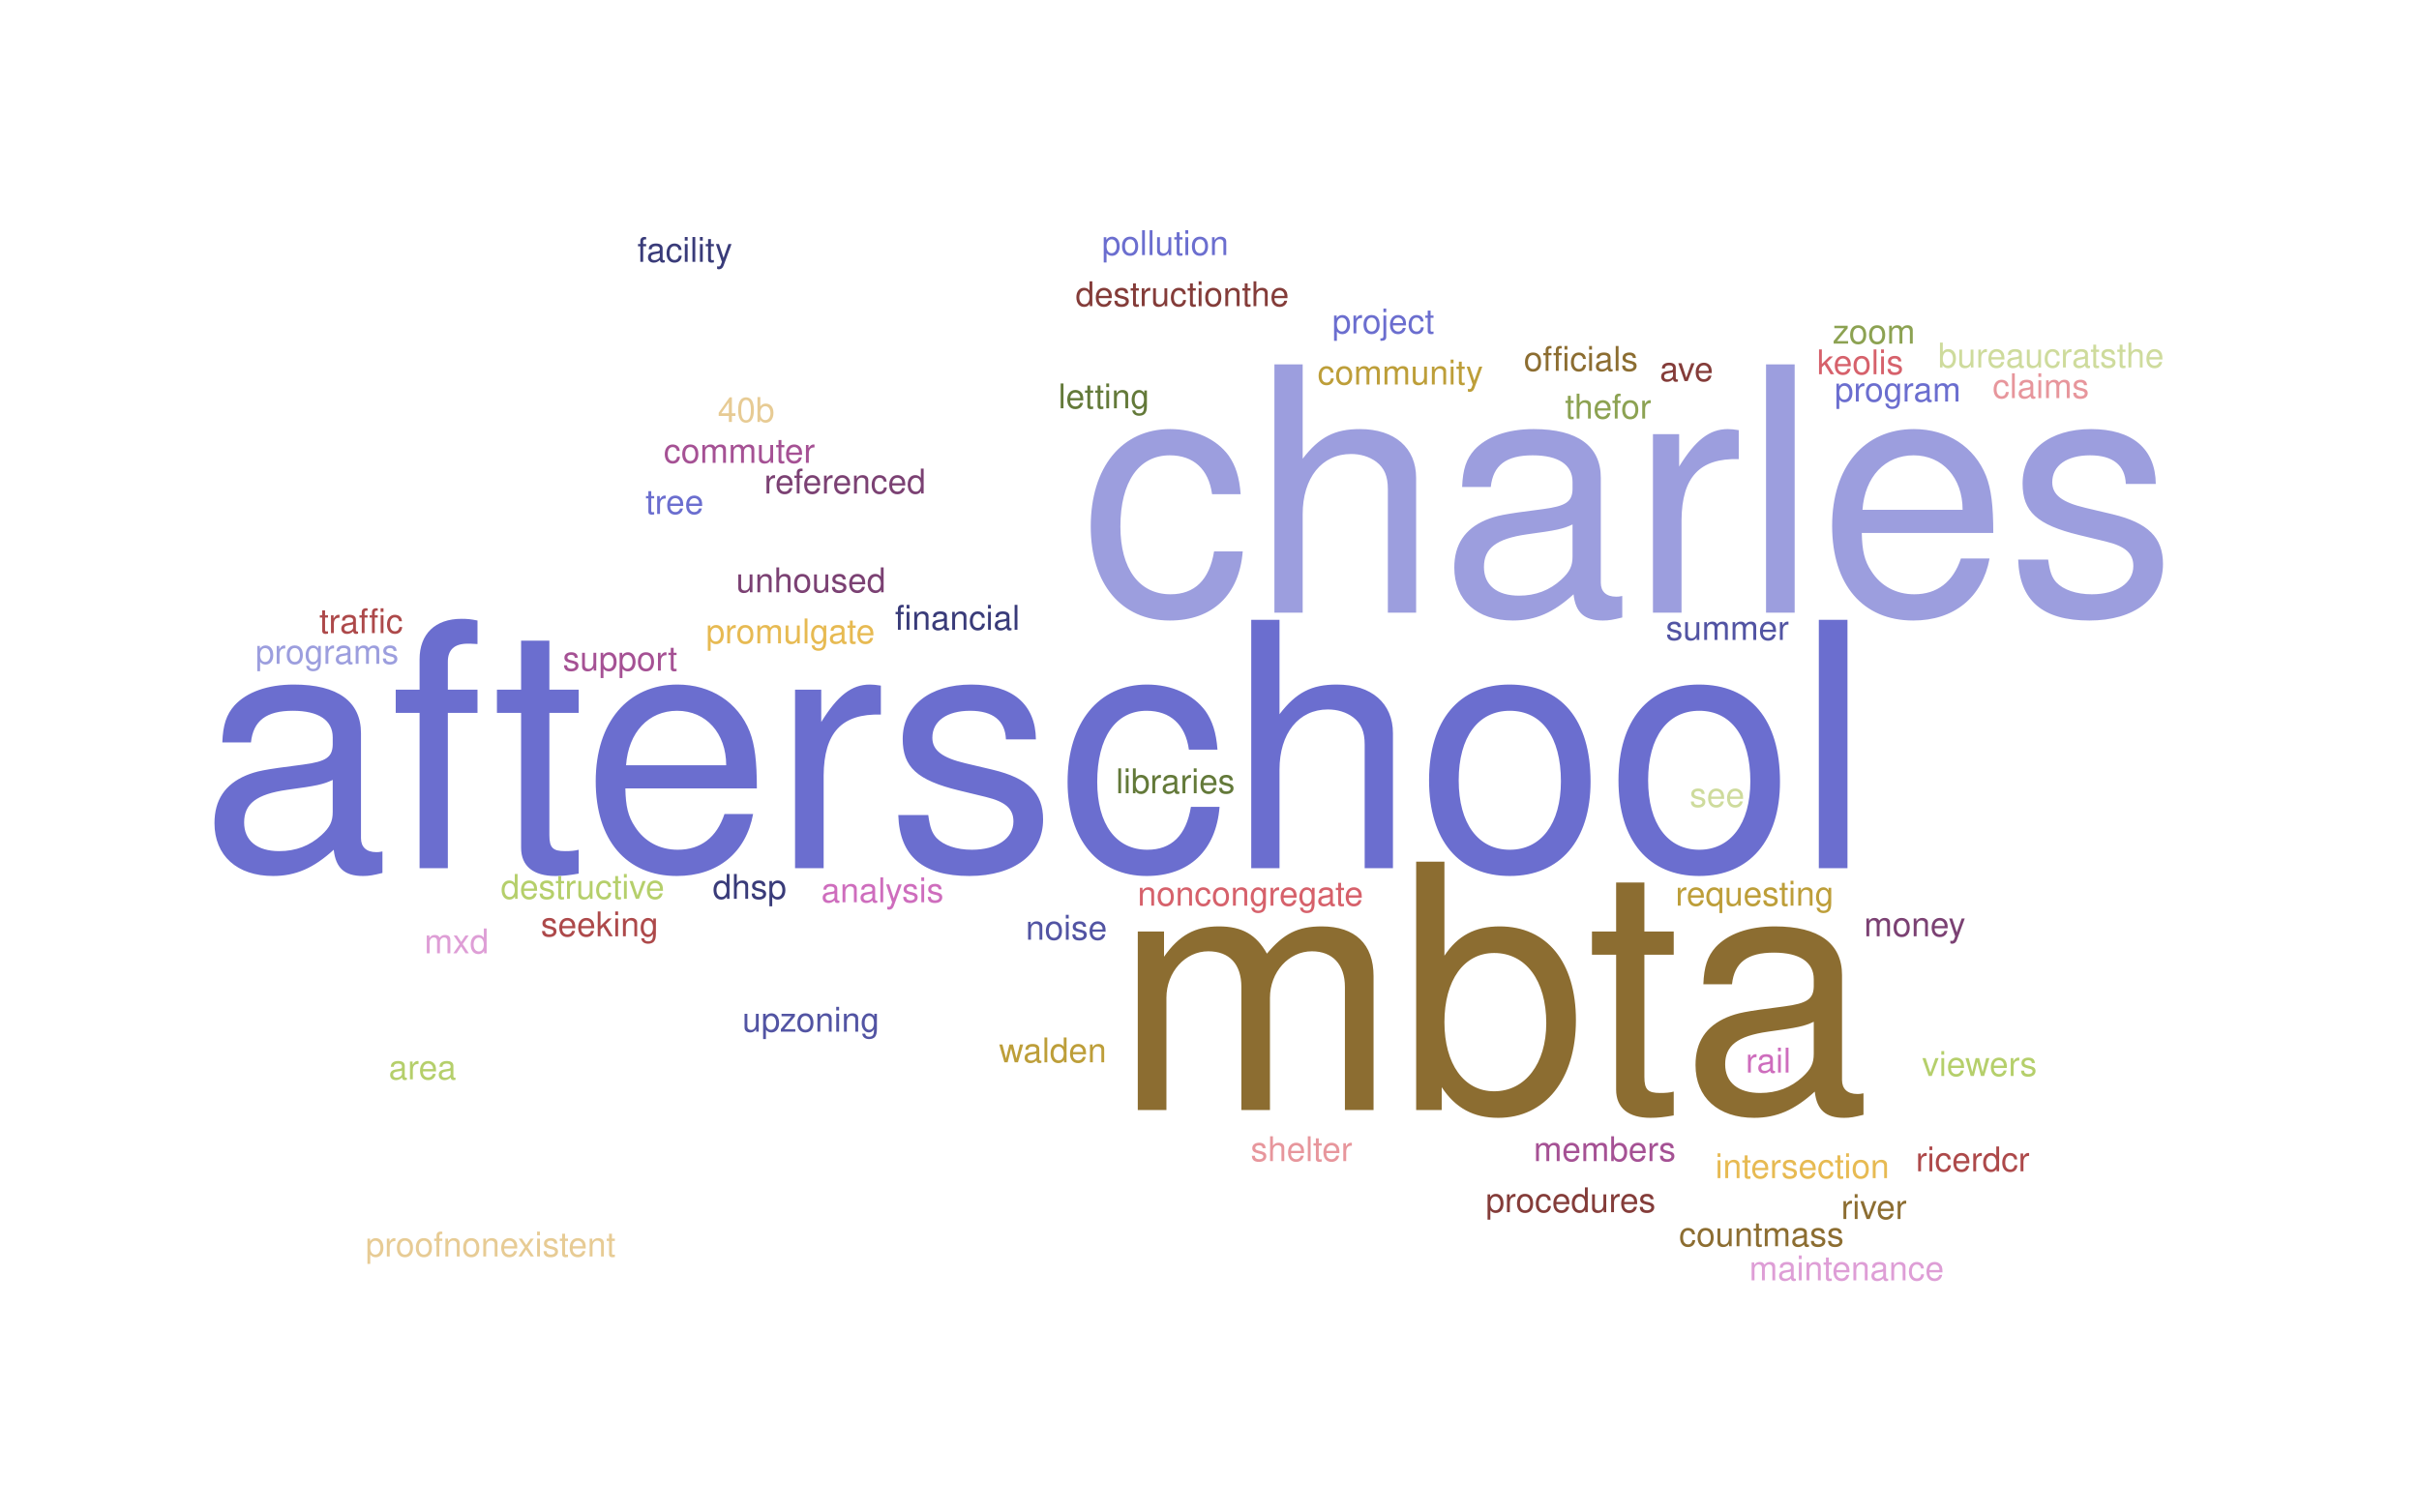
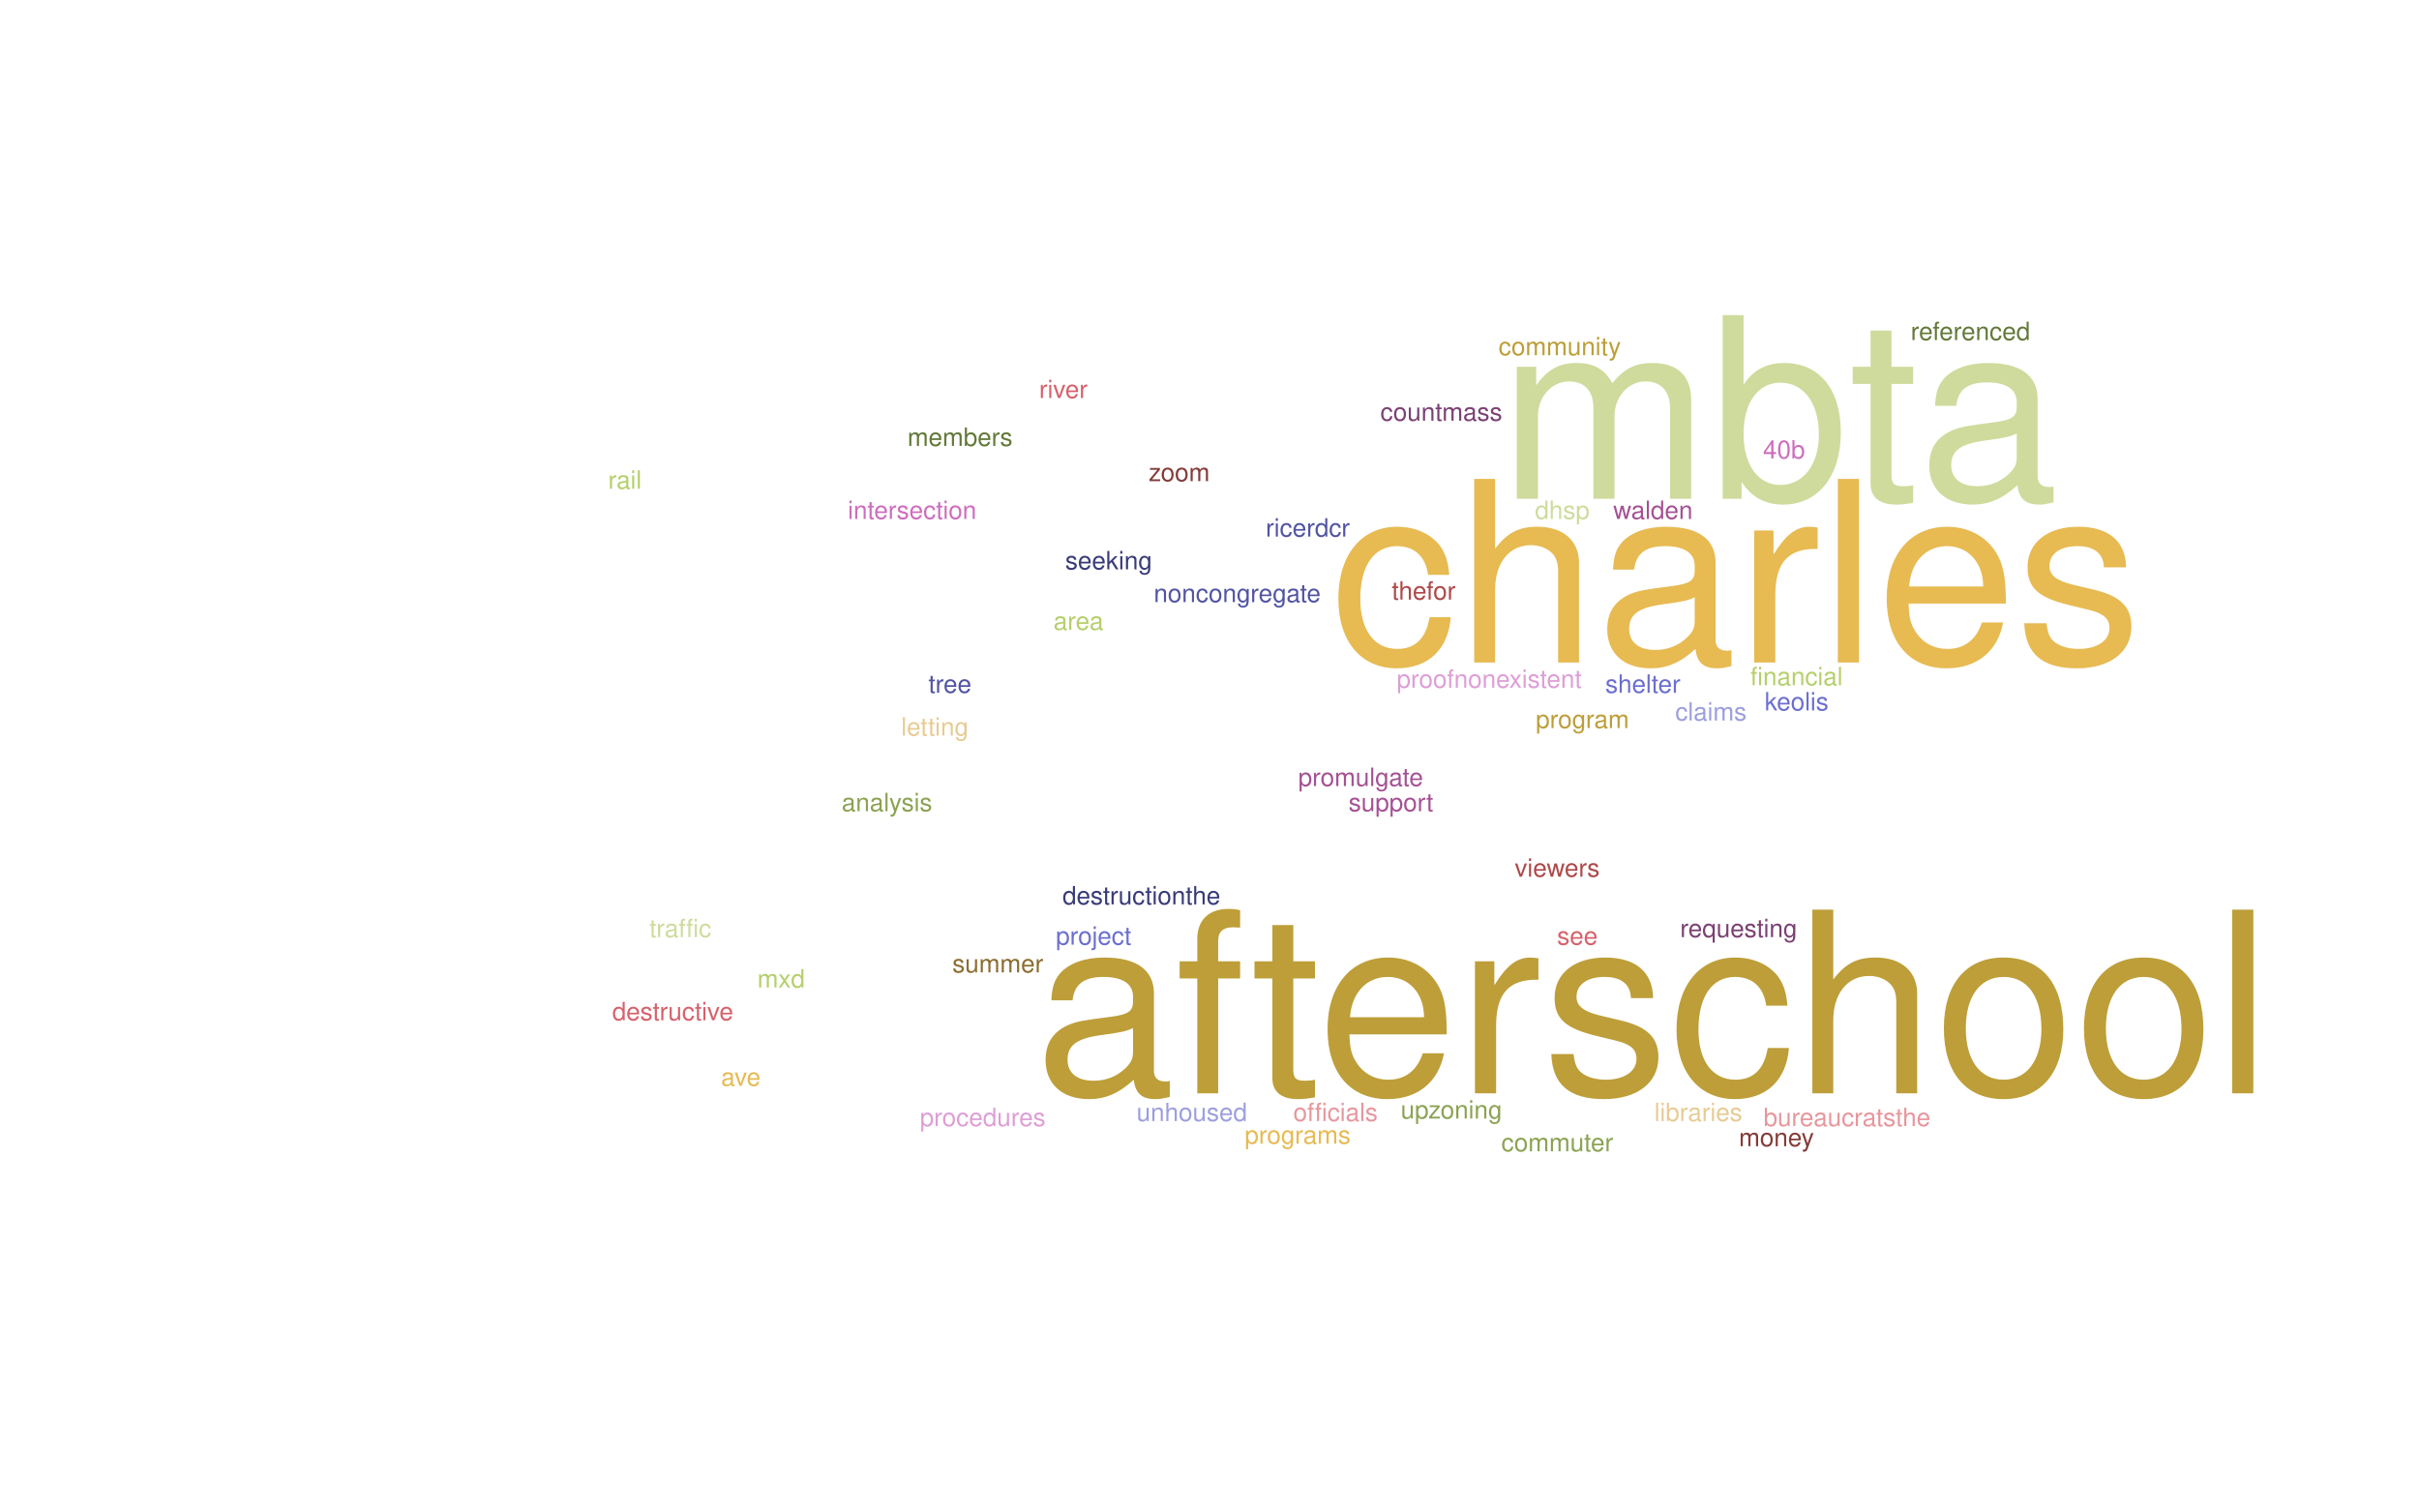
<svg xmlns="http://www.w3.org/2000/svg" width="960" height="600" version="1.1">
  <g />
-   <g transform="translate(480,300)scale(1.352113,1.352113)">
-     <text text-anchor="middle" transform="translate(-157,-71)" style="font-size: 10px; font-family: Helvetica; fill: rgb(107, 110, 207);">tree</text>
-     <text text-anchor="middle" transform="translate(-95,-136)" style="font-size: 100px; font-family: Helvetica; fill: rgb(82, 84, 163);" />
-     <text text-anchor="middle" transform="translate(-117,81)" style="font-size: 10px; font-family: Helvetica; fill: rgb(82, 84, 163);">upzoning</text>
-     <text text-anchor="middle" transform="translate(-51,33)rotate(0)" style="font-size: 100px; font-family: Helvetica; fill: rgb(107, 110, 207);">afterschool</text>
-     <text text-anchor="middle" transform="translate(123,-42)rotate(0)" style="font-size: 100px; font-family: Helvetica; fill: rgb(156, 158, 222);">charles</text>
-     <text text-anchor="middle" transform="translate(83,104)rotate(0)" style="font-size: 100px; font-family: Helvetica; fill: rgb(140, 109, 49);">mbta</text>
-     <text text-anchor="middle" transform="translate(-31,-102)rotate(0)" style="font-size: 10px; font-family: Helvetica; fill: rgb(99, 121, 57);">letting</text>
-     <text text-anchor="middle" transform="translate(195,-121)rotate(0)" style="font-size: 10px; font-family: Helvetica; fill: rgb(140, 162, 82);">zoom</text>
-     <text text-anchor="middle" transform="translate(226,94)rotate(0)" style="font-size: 10px; font-family: Helvetica; fill: rgb(181, 207, 107);">viewers</text>
-     <text text-anchor="middle" transform="translate(149,15)rotate(0)" style="font-size: 10px; font-family: Helvetica; fill: rgb(206, 219, 156);">see</text>
-     <text text-anchor="middle" transform="translate(109,-113)rotate(0)" style="font-size: 10px; font-family: Helvetica; fill: rgb(140, 109, 49);">officials</text>
-     <text text-anchor="middle" transform="translate(160,44)rotate(0)" style="font-size: 10px; font-family: Helvetica; fill: rgb(189, 158, 57);">requesting</text>
-     <text text-anchor="middle" transform="translate(-123,-33)rotate(0)" style="font-size: 10px; font-family: Helvetica; fill: rgb(231, 186, 82);">promulgate</text>
-     <text text-anchor="middle" transform="translate(-136,-98)rotate(0)" style="font-size: 10px; font-family: Helvetica; fill: rgb(231, 203, 148);">40b</text>
-     <text text-anchor="middle" transform="translate(51,-124)rotate(0)" style="font-size: 10px; font-family: Helvetica; fill: rgb(107, 110, 207);">project</text>
-     <text text-anchor="middle" transform="translate(106,134)rotate(0)" style="font-size: 10px; font-family: Helvetica; fill: rgb(132, 60, 57);">procedures</text>
-     <text text-anchor="middle" transform="translate(-173,-25)rotate(0)" style="font-size: 10px; font-family: Helvetica; fill: rgb(165, 81, 148);">support</text>
-     <text text-anchor="middle" transform="translate(-179,53)rotate(0)" style="font-size: 10px; font-family: Helvetica; fill: rgb(173, 73, 74);">seeking</text>
-     <text text-anchor="middle" transform="translate(12,44)rotate(0)" style="font-size: 10px; font-family: Helvetica; fill: rgb(214, 97, 107);">noncongregate</text>
-     <text text-anchor="middle" transform="translate(27,119)rotate(0)" style="font-size: 10px; font-family: Helvetica; fill: rgb(231, 150, 156);">shelter</text>
-     <text text-anchor="middle" transform="translate(-117,-48)rotate(0)" style="font-size: 10px; font-family: Helvetica; fill: rgb(123, 65, 115);">unhoused</text>
-     <text text-anchor="middle" transform="translate(56,-109)rotate(0)" style="font-size: 10px; font-family: Helvetica; fill: rgb(189, 158, 57);">community</text>
-     <text text-anchor="middle" transform="translate(116,119)rotate(0)" style="font-size: 10px; font-family: Helvetica; fill: rgb(165, 81, 148);">members</text>
-     <text text-anchor="middle" transform="translate(-74,-37)rotate(0)" style="font-size: 10px; font-family: Helvetica; fill: rgb(57, 59, 121);">financial</text>
-     <text text-anchor="middle" transform="translate(-96,43)rotate(0)" style="font-size: 10px; font-family: Helvetica; fill: rgb(206, 109, 189);">analysis</text>
-     <text text-anchor="middle" transform="translate(-221,58)rotate(0)" style="font-size: 10px; font-family: Helvetica; fill: rgb(222, 158, 214);">mxd</text>
-     <text text-anchor="middle" transform="translate(-135,42)rotate(0)" style="font-size: 10px; font-family: Helvetica; fill: rgb(57, 59, 121);">dhsp</text>
-     <text text-anchor="middle" transform="translate(152,-34)rotate(0)" style="font-size: 10px; font-family: Helvetica; fill: rgb(82, 84, 163);">summer</text>
-     <text text-anchor="middle" transform="translate(202,-104)rotate(0)" style="font-size: 10px; font-family: Helvetica; fill: rgb(107, 110, 207);">program</text>
-     <text text-anchor="middle" transform="translate(-259,-27)rotate(0)" style="font-size: 10px; font-family: Helvetica; fill: rgb(156, 158, 222);">programs</text>
-     <text text-anchor="middle" transform="translate(-10,11)rotate(0)" style="font-size: 10px; font-family: Helvetica; fill: rgb(99, 121, 57);">libraries</text>
-     <text text-anchor="middle" transform="translate(207,53)rotate(0)" style="font-size: 10px; font-family: Helvetica; fill: rgb(123, 65, 115);">money</text>
-     <text text-anchor="middle" transform="translate(117,-99)rotate(0)" style="font-size: 10px; font-family: Helvetica; fill: rgb(140, 162, 82);">thefor</text>
-     <text text-anchor="middle" transform="translate(-184,42)rotate(0)" style="font-size: 10px; font-family: Helvetica; fill: rgb(181, 207, 107);">destructive</text>
-     <text text-anchor="middle" transform="translate(247,-114)rotate(0)" style="font-size: 10px; font-family: Helvetica; fill: rgb(206, 219, 156);">bureaucratsthe</text>
-     <text text-anchor="middle" transform="translate(195,136)rotate(0)" style="font-size: 10px; font-family: Helvetica; fill: rgb(140, 109, 49);">river</text>
-     <text text-anchor="middle" transform="translate(-249,-36)rotate(0)" style="font-size: 10px; font-family: Helvetica; fill: rgb(173, 73, 74);">traffic</text>
-     <text text-anchor="middle" transform="translate(162,144)rotate(0)" style="font-size: 10px; font-family: Helvetica; fill: rgb(140, 109, 49);">countmass</text>
-     <text text-anchor="middle" transform="translate(140,-110)rotate(0)" style="font-size: 10px; font-family: Helvetica; fill: rgb(132, 60, 57);">ave</text>
-     <text text-anchor="middle" transform="translate(-46,90)rotate(0)" style="font-size: 10px; font-family: Helvetica; fill: rgb(189, 158, 57);">walden</text>
-     <text text-anchor="middle" transform="translate(174,124)rotate(0)" style="font-size: 10px; font-family: Helvetica; fill: rgb(231, 186, 82);">intersection</text>
-     <text text-anchor="middle" transform="translate(-231,95)rotate(0)" style="font-size: 10px; font-family: Helvetica; fill: rgb(181, 207, 107);">area</text>
-     <text text-anchor="middle" transform="translate(-211,147)rotate(0)" style="font-size: 10px; font-family: Helvetica; fill: rgb(231, 203, 148);">proofnonexistent</text>
-     <text text-anchor="middle" transform="translate(-8,-132)rotate(0)" style="font-size: 10px; font-family: Helvetica; fill: rgb(132, 60, 57);">destructionthe</text>
-     <text text-anchor="middle" transform="translate(224,122)rotate(0)" style="font-size: 10px; font-family: Helvetica; fill: rgb(173, 73, 74);">ricerdcr</text>
-     <text text-anchor="middle" transform="translate(191,-112)rotate(0)" style="font-size: 10px; font-family: Helvetica; fill: rgb(214, 97, 107);">keolis</text>
-     <text text-anchor="middle" transform="translate(244,-105)rotate(0)" style="font-size: 10px; font-family: Helvetica; fill: rgb(231, 150, 156);">claims</text>
-     <text text-anchor="middle" transform="translate(-107,-77)rotate(0)" style="font-size: 10px; font-family: Helvetica; fill: rgb(123, 65, 115);">referenced</text>
-     <text text-anchor="middle" transform="translate(-138,-86)rotate(0)" style="font-size: 10px; font-family: Helvetica; fill: rgb(165, 81, 148);">commuter</text>
-     <text text-anchor="middle" transform="translate(164,93)rotate(0)" style="font-size: 10px; font-family: Helvetica; fill: rgb(206, 109, 189);">rail</text>
-     <text text-anchor="middle" transform="translate(187,154)rotate(0)" style="font-size: 10px; font-family: Helvetica; fill: rgb(222, 158, 214);">maintenance</text>
-     <text text-anchor="middle" transform="translate(-154,-145)rotate(0)" style="font-size: 10px; font-family: Helvetica; fill: rgb(57, 59, 121);">facility</text>
-     <text text-anchor="middle" transform="translate(-42,54)rotate(0)" style="font-size: 10px; font-family: Helvetica; fill: rgb(82, 84, 163);">noise</text>
-     <text text-anchor="middle" transform="translate(-13,-147)rotate(0)" style="font-size: 10px; font-family: Helvetica; fill: rgb(107, 110, 207);">pollution</text>
+   <g transform="translate(480,300)scale(1,1)">
+     <text text-anchor="middle" transform="translate(-103,-25)" style="font-size: 10px; font-family: Helvetica; fill: rgb(82, 84, 163);">tree</text>
+     <text text-anchor="middle" transform="translate(96,144)" style="font-size: 10px; font-family: Helvetica; fill: rgb(140, 162, 82);">upzoning</text>
+     <text text-anchor="middle" transform="translate(4,-25)rotate(0)" style="font-size: 100px; font-family: Helvetica; fill: rgb(57, 59, 121);" />
+     <text text-anchor="middle" transform="translate(176,134)rotate(0)" style="font-size: 100px; font-family: Helvetica; fill: rgb(189, 158, 57);">afterschool</text>
+     <text text-anchor="middle" transform="translate(209,-37)rotate(0)" style="font-size: 100px; font-family: Helvetica; fill: rgb(231, 186, 82);">charles</text>
+     <text text-anchor="middle" transform="translate(226,-102)rotate(0)" style="font-size: 100px; font-family: Helvetica; fill: rgb(206, 219, 156);">mbta</text>
+     <text text-anchor="middle" transform="translate(-109,-8)rotate(0)" style="font-size: 10px; font-family: Helvetica; fill: rgb(231, 203, 148);">letting</text>
+     <text text-anchor="middle" transform="translate(-12,-109)rotate(0)" style="font-size: 10px; font-family: Helvetica; fill: rgb(132, 60, 57);">zoom</text>
+     <text text-anchor="middle" transform="translate(138,48)rotate(0)" style="font-size: 10px; font-family: Helvetica; fill: rgb(173, 73, 74);">viewers</text>
+     <text text-anchor="middle" transform="translate(146,75)rotate(0)" style="font-size: 10px; font-family: Helvetica; fill: rgb(214, 97, 107);">see</text>
+     <text text-anchor="middle" transform="translate(50,145)rotate(0)" style="font-size: 10px; font-family: Helvetica; fill: rgb(231, 150, 156);">officials</text>
+     <text text-anchor="middle" transform="translate(210,72)rotate(0)" style="font-size: 10px; font-family: Helvetica; fill: rgb(123, 65, 115);">requesting</text>
+     <text text-anchor="middle" transform="translate(60,12)rotate(0)" style="font-size: 10px; font-family: Helvetica; fill: rgb(165, 81, 148);">promulgate</text>
+     <text text-anchor="middle" transform="translate(228,-118)rotate(0)" style="font-size: 10px; font-family: Helvetica; fill: rgb(206, 109, 189);">40b</text>
+     <text text-anchor="middle" transform="translate(-46,75)rotate(0)" style="font-size: 10px; font-family: Helvetica; fill: rgb(107, 110, 207);">project</text>
+     <text text-anchor="middle" transform="translate(-90,147)rotate(0)" style="font-size: 10px; font-family: Helvetica; fill: rgb(222, 158, 214);">procedures</text>
+     <text text-anchor="middle" transform="translate(72,22)rotate(0)" style="font-size: 10px; font-family: Helvetica; fill: rgb(165, 81, 148);">support</text>
+     <text text-anchor="middle" transform="translate(-40,-74)rotate(0)" style="font-size: 10px; font-family: Helvetica; fill: rgb(57, 59, 121);">seeking</text>
+     <text text-anchor="middle" transform="translate(11,-61)rotate(0)" style="font-size: 10px; font-family: Helvetica; fill: rgb(82, 84, 163);">noncongregate</text>
+     <text text-anchor="middle" transform="translate(172,-25)rotate(0)" style="font-size: 10px; font-family: Helvetica; fill: rgb(107, 110, 207);">shelter</text>
+     <text text-anchor="middle" transform="translate(-7,145)rotate(0)" style="font-size: 10px; font-family: Helvetica; fill: rgb(156, 158, 222);">unhoused</text>
+     <text text-anchor="middle" transform="translate(139,-159)rotate(0)" style="font-size: 10px; font-family: Helvetica; fill: rgb(189, 158, 57);">community</text>
+     <text text-anchor="middle" transform="translate(-99,-123)rotate(0)" style="font-size: 10px; font-family: Helvetica; fill: rgb(99, 121, 57);">members</text>
+     <text text-anchor="middle" transform="translate(233,-28)rotate(0)" style="font-size: 10px; font-family: Helvetica; fill: rgb(181, 207, 107);">financial</text>
+     <text text-anchor="middle" transform="translate(-128,22)rotate(0)" style="font-size: 10px; font-family: Helvetica; fill: rgb(140, 162, 82);">analysis</text>
+     <text text-anchor="middle" transform="translate(-170,92)rotate(0)" style="font-size: 10px; font-family: Helvetica; fill: rgb(181, 207, 107);">mxd</text>
+     <text text-anchor="middle" transform="translate(140,-94)rotate(0)" style="font-size: 10px; font-family: Helvetica; fill: rgb(206, 219, 156);">dhsp</text>
+     <text text-anchor="middle" transform="translate(-84,86)rotate(0)" style="font-size: 10px; font-family: Helvetica; fill: rgb(140, 109, 49);">summer</text>
+     <text text-anchor="middle" transform="translate(148,-11)rotate(0)" style="font-size: 10px; font-family: Helvetica; fill: rgb(189, 158, 57);">program</text>
+     <text text-anchor="middle" transform="translate(35,154)rotate(0)" style="font-size: 10px; font-family: Helvetica; fill: rgb(231, 186, 82);">programs</text>
+     <text text-anchor="middle" transform="translate(194,145)rotate(0)" style="font-size: 10px; font-family: Helvetica; fill: rgb(231, 203, 148);">libraries</text>
+     <text text-anchor="middle" transform="translate(225,155)rotate(0)" style="font-size: 10px; font-family: Helvetica; fill: rgb(132, 60, 57);">money</text>
+     <text text-anchor="middle" transform="translate(85,-62)rotate(0)" style="font-size: 10px; font-family: Helvetica; fill: rgb(173, 73, 74);">thefor</text>
+     <text text-anchor="middle" transform="translate(-213,105)rotate(0)" style="font-size: 10px; font-family: Helvetica; fill: rgb(214, 97, 107);">destructive</text>
+     <text text-anchor="middle" transform="translate(253,147)rotate(0)" style="font-size: 10px; font-family: Helvetica; fill: rgb(231, 150, 156);">bureaucratsthe</text>
+     <text text-anchor="middle" transform="translate(-58,-142)rotate(0)" style="font-size: 10px; font-family: Helvetica; fill: rgb(214, 97, 107);">river</text>
+     <text text-anchor="middle" transform="translate(-210,72)rotate(0)" style="font-size: 10px; font-family: Helvetica; fill: rgb(206, 219, 156);">traffic</text>
+     <text text-anchor="middle" transform="translate(92,-133)rotate(0)" style="font-size: 10px; font-family: Helvetica; fill: rgb(123, 65, 115);">countmass</text>
+     <text text-anchor="middle" transform="translate(-186,131)rotate(0)" style="font-size: 10px; font-family: Helvetica; fill: rgb(231, 186, 82);">ave</text>
+     <text text-anchor="middle" transform="translate(176,-94)rotate(0)" style="font-size: 10px; font-family: Helvetica; fill: rgb(165, 81, 148);">walden</text>
+     <text text-anchor="middle" transform="translate(-118,-94)rotate(0)" style="font-size: 10px; font-family: Helvetica; fill: rgb(206, 109, 189);">intersection</text>
+     <text text-anchor="middle" transform="translate(-52,-50)rotate(0)" style="font-size: 10px; font-family: Helvetica; fill: rgb(181, 207, 107);">area</text>
+     <text text-anchor="middle" transform="translate(111,-27)rotate(0)" style="font-size: 10px; font-family: Helvetica; fill: rgb(222, 158, 214);">proofnonexistent</text>
+     <text text-anchor="middle" transform="translate(-27,59)rotate(0)" style="font-size: 10px; font-family: Helvetica; fill: rgb(57, 59, 121);">destructionthe</text>
+     <text text-anchor="middle" transform="translate(39,-87)rotate(0)" style="font-size: 10px; font-family: Helvetica; fill: rgb(82, 84, 163);">ricerdcr</text>
+     <text text-anchor="middle" transform="translate(233,-18)rotate(0)" style="font-size: 10px; font-family: Helvetica; fill: rgb(107, 110, 207);">keolis</text>
+     <text text-anchor="middle" transform="translate(199,-14)rotate(0)" style="font-size: 10px; font-family: Helvetica; fill: rgb(156, 158, 222);">claims</text>
+     <text text-anchor="middle" transform="translate(302,-165)rotate(0)" style="font-size: 10px; font-family: Helvetica; fill: rgb(99, 121, 57);">referenced</text>
+     <text text-anchor="middle" transform="translate(138,157)rotate(0)" style="font-size: 10px; font-family: Helvetica; fill: rgb(140, 162, 82);">commuter</text>
+     <text text-anchor="middle" transform="translate(-232,-106)rotate(0)" style="font-size: 10px; font-family: Helvetica; fill: rgb(181, 207, 107);">rail</text>
  </g>
</svg>
